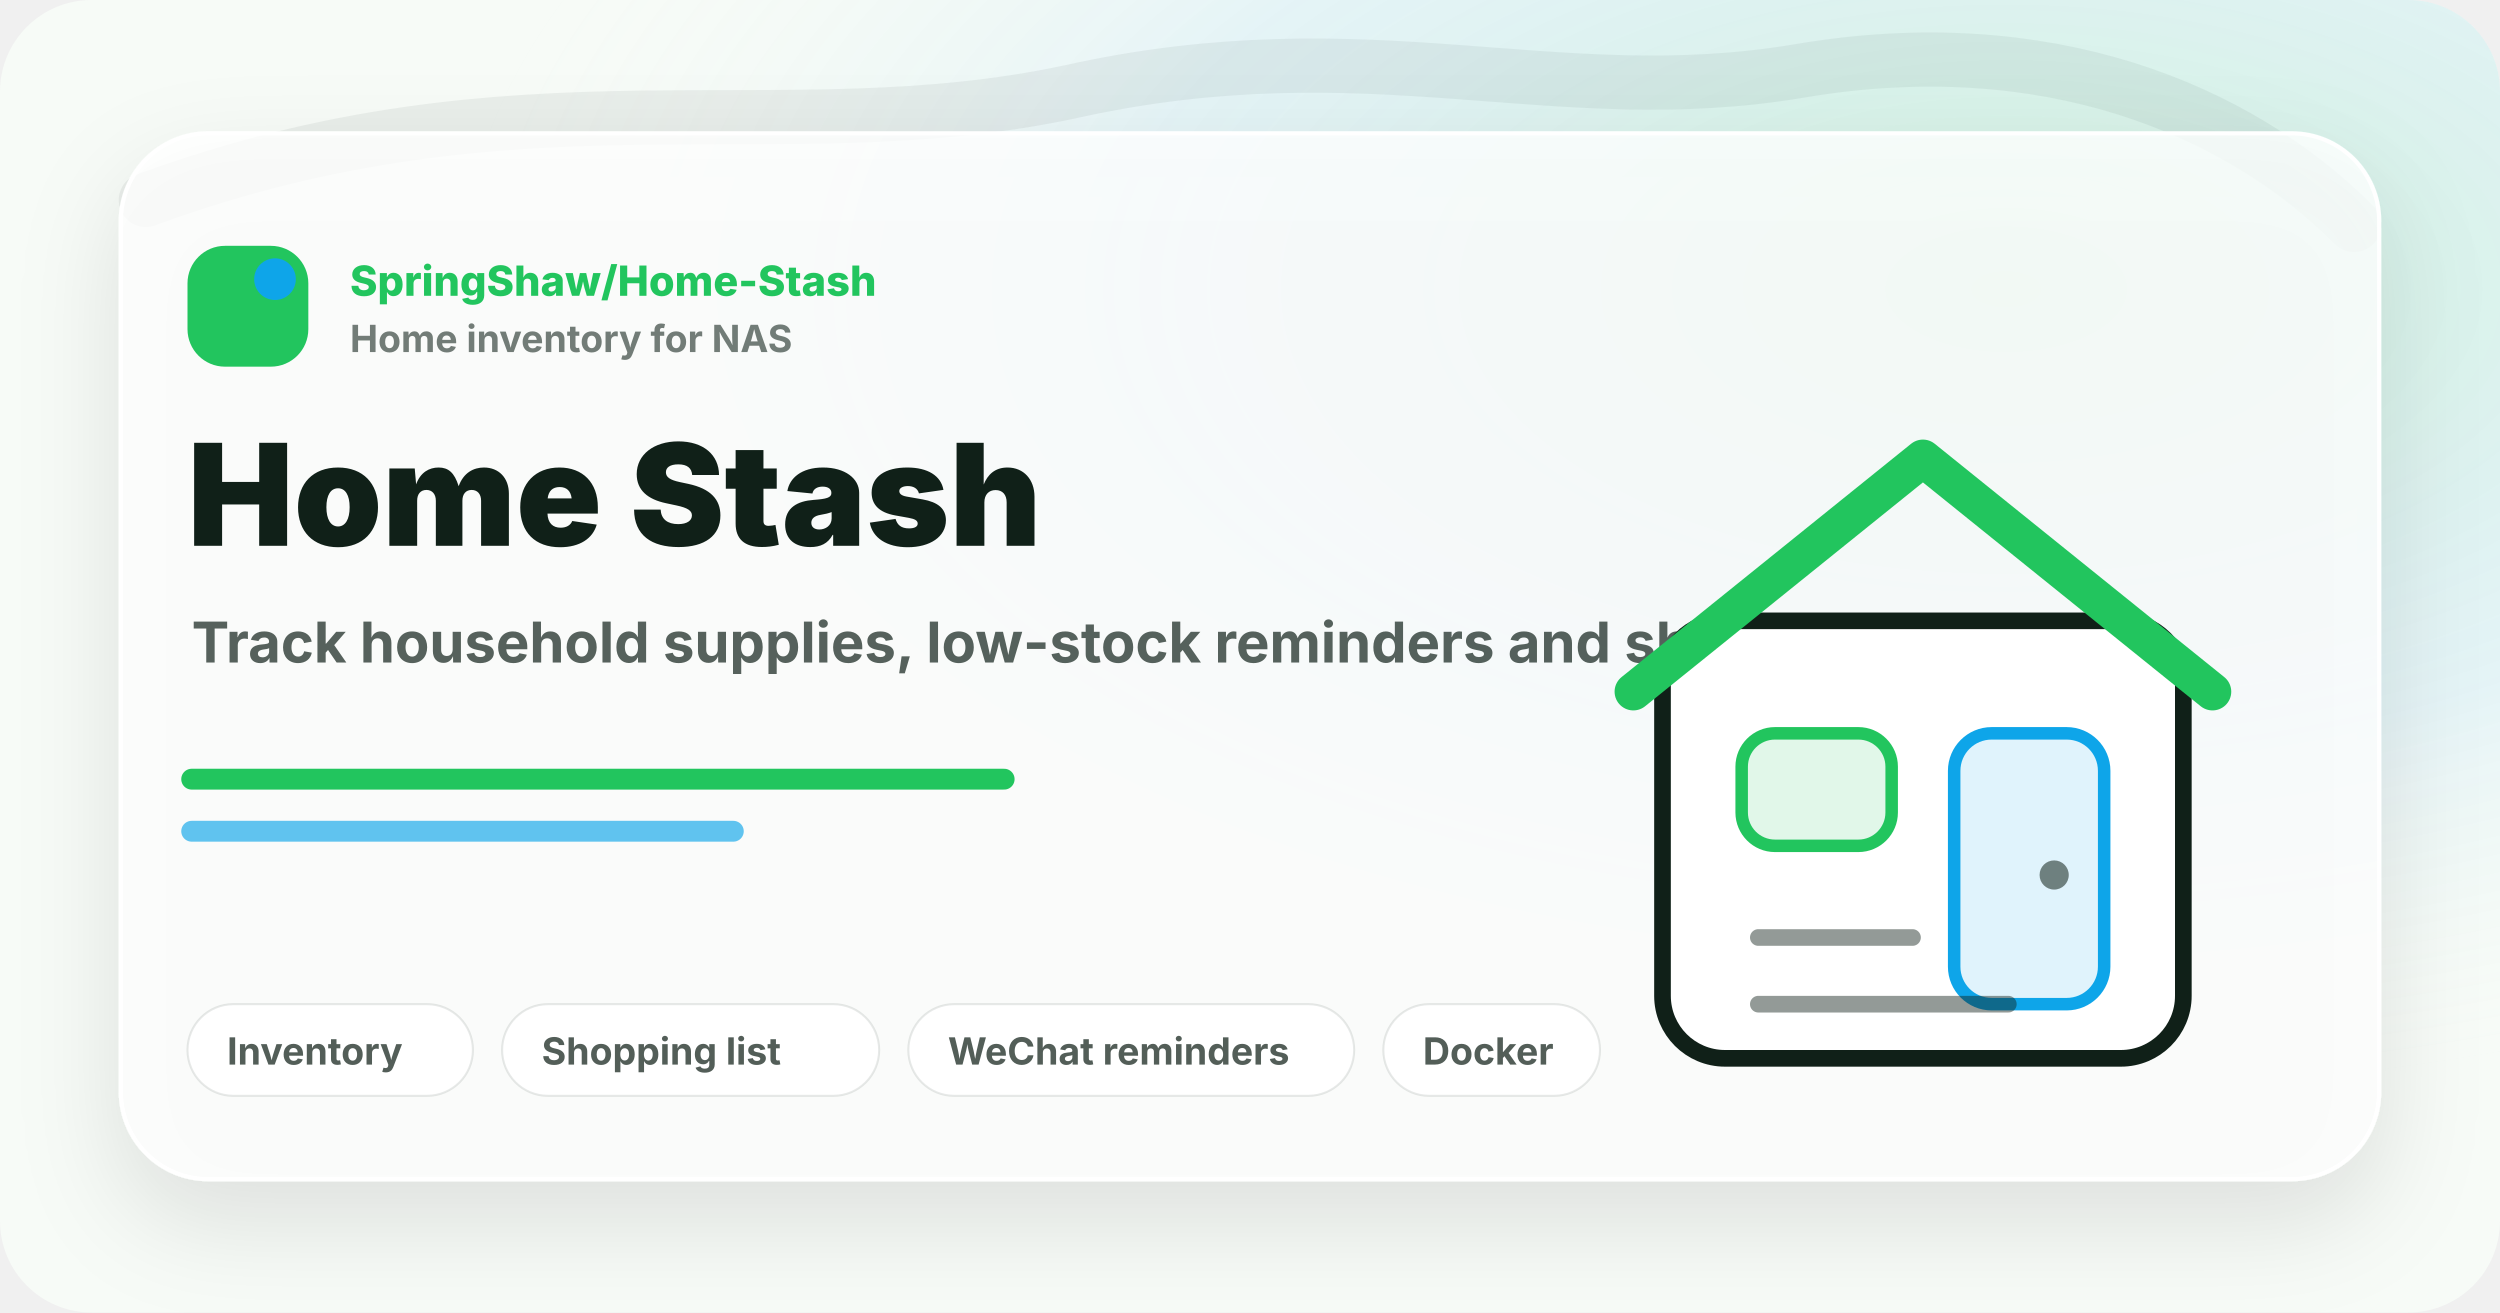
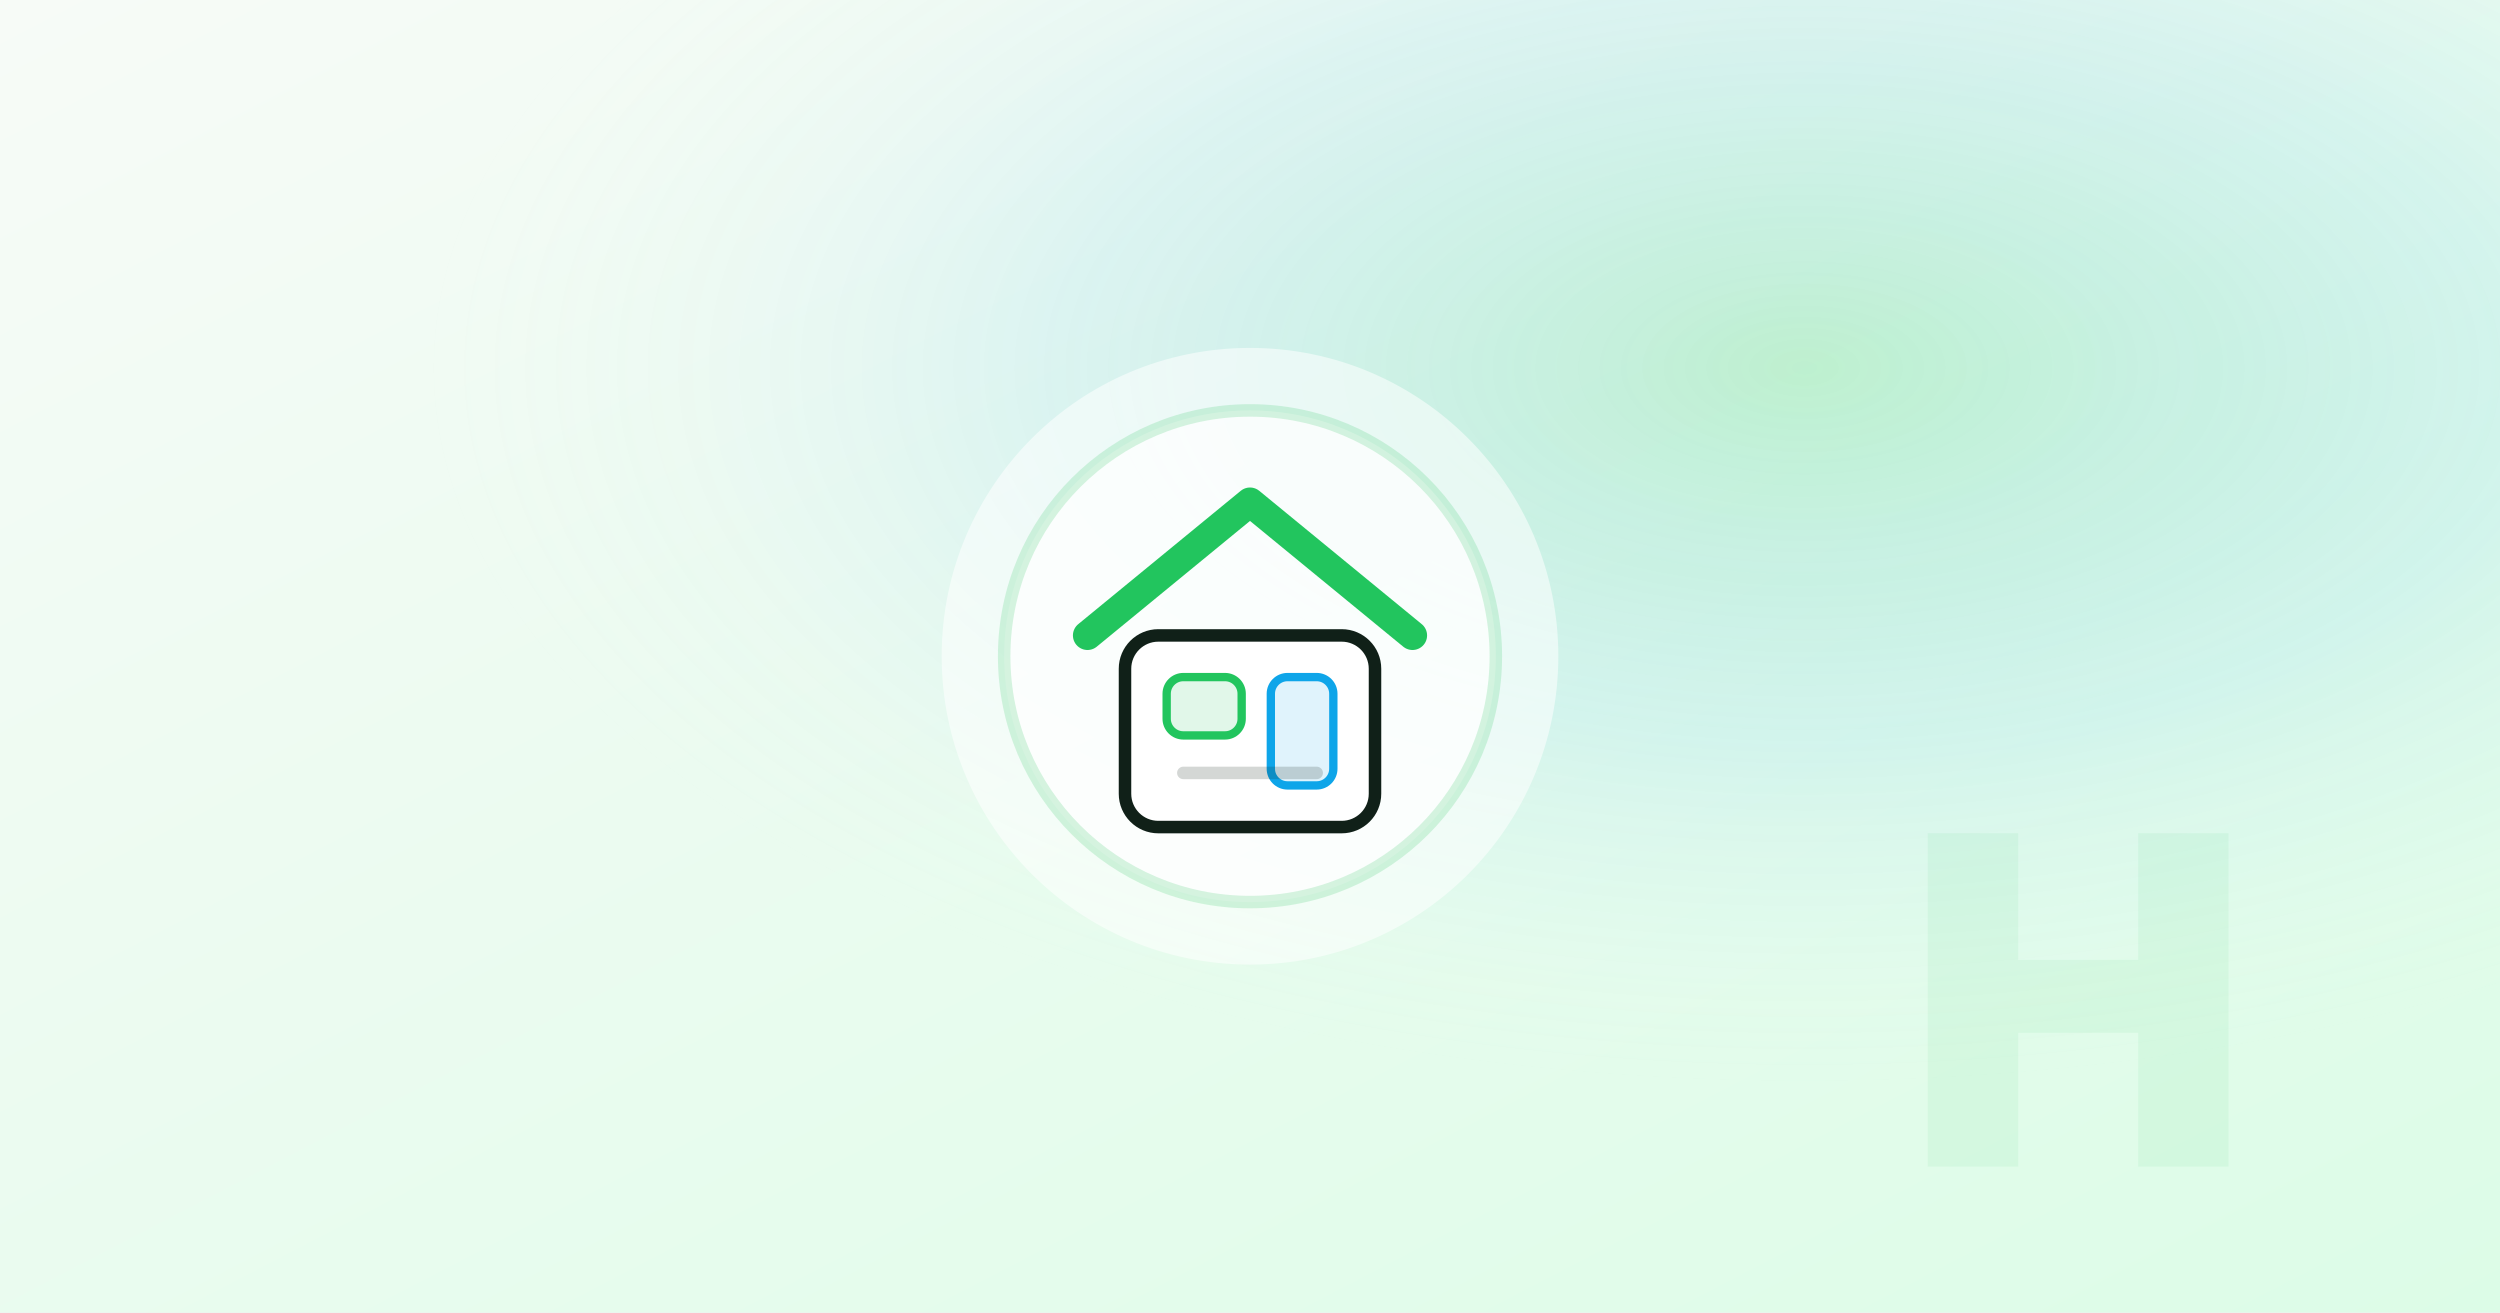
- <svg xmlns="http://www.w3.org/2000/svg" width="1200" height="630" viewBox="0 0 1200 630" role="img" aria-labelledby="title desc">
+ <svg xmlns="http://www.w3.org/2000/svg" width="1200" height="630" viewBox="0 0 1200 630" role="img" aria-labelledby="title">
  <defs>
-     <radialGradient id="softGlow" cx="80%" cy="22%" r="62%">
-       <stop offset="0" stop-color="#22C55E" stop-opacity=".18" />
-       <stop offset=".58" stop-color="#0EA5E9" stop-opacity=".08" />
+     <linearGradient id="bg" x1="0" y1="0" x2="1" y2="1">
+       <stop offset="0" stop-color="#F7FBF7" />
+       <stop offset="1" stop-color="#DCFCE7" />
+     </linearGradient>
+     <radialGradient id="glow" cx="72%" cy="28%" r="55%">
+       <stop offset="0" stop-color="#22C55E" stop-opacity=".22" />
+       <stop offset=".55" stop-color="#0EA5E9" stop-opacity=".08" />
      <stop offset="1" stop-color="#F7FBF7" stop-opacity="0" />
    </radialGradient>
-     <filter id="shadow" x="-20%" y="-20%" width="140%" height="140%">
-       <feDropShadow dx="0" dy="20" stdDeviation="24" flood-color="#102018" flood-opacity=".14" />
-     </filter>
  </defs>
-   <rect width="1200" height="630" rx="44" fill="#F7FBF7" />
-   <rect width="1200" height="630" rx="44" fill="url(#softGlow)" />
-   <path d="M70 96 C250 30 374 74 514 44 C658 12 746 54 864 34 C982 14 1074 52 1130 108" fill="none" stroke="#102018" stroke-opacity=".055" stroke-width="26" stroke-linecap="round" />
-   <g filter="url(#shadow)">
-     <rect x="58" y="64" width="1084" height="502" rx="42" fill="white" fill-opacity=".76" stroke="white" stroke-width="2" />
+   <rect width="1200" height="630" fill="url(#bg)" />
+   <rect width="1200" height="630" fill="url(#glow)" />
+   <g transform="translate(600 315)">
+     <circle cx="0" cy="0" r="148" fill="#FFFFFF" fill-opacity=".55" />
+     <circle cx="0" cy="0" r="118" fill="#FFFFFF" fill-opacity=".72" stroke="#22C55E" stroke-width="6" stroke-opacity=".18" />
+     <g transform="translate(-78 -82)">
+       <path d="M0 72 L78 8 L156 72" fill="none" stroke="#22C55E" stroke-width="14" stroke-linecap="round" stroke-linejoin="round" />
+       <rect x="18" y="72" width="120" height="92" rx="16" fill="#FFFFFF" stroke="#102018" stroke-width="6" />
+       <rect x="38" y="92" width="36" height="28" rx="8" fill="#22C55E22" stroke="#22C55E" stroke-width="4" />
+       <rect x="88" y="92" width="30" height="52" rx="8" fill="#0EA5E920" stroke="#0EA5E9" stroke-width="4" />
+       <path d="M46 138 h64" stroke="#102018" stroke-width="6" stroke-linecap="round" opacity=".18" />
+     </g>
  </g>
-   <g transform="translate(90 118)">
-     <rect x="0" y="0" width="58" height="58" rx="18" fill="#22C55E" />
-     <circle cx="42" cy="16" r="10" fill="#0EA5E9" />
-     <text x="78" y="24" font-family="Inter, Arial, sans-serif" font-size="20" font-weight="800" fill="#22C55E">SpringShaw/Home-Stash</text>
-     <text x="78" y="51" font-family="Inter, Arial, sans-serif" font-size="18" font-weight="650" fill="#102018" opacity=".58">Home inventory for NAS</text>
-   </g>
-   <text x="90" y="262" font-family="Inter, Arial, sans-serif" font-size="68" font-weight="900" fill="#102018">Home Stash</text>
-   <text x="92" y="318" font-family="Inter, Arial, sans-serif" font-size="27" font-weight="650" fill="#102018" opacity=".70">Track household supplies, low-stock reminders and shopping lists</text>
-   <path d="M92 374 h390" stroke="#22C55E" stroke-width="10" stroke-linecap="round" />
-   <path d="M92 399 h260" stroke="#0EA5E9" stroke-width="10" stroke-linecap="round" opacity=".65" />
-   <rect x="90" y="482" width="137" height="44" rx="22" fill="white" stroke="#102018" stroke-opacity=".10" />
-   <text x="109" y="511" font-family="Inter, Arial, sans-serif" font-size="18" font-weight="700" fill="#102018" opacity=".72">Inventory</text>
-   <rect x="241" y="482" width="181" height="44" rx="22" fill="white" stroke="#102018" stroke-opacity=".10" />
-   <text x="260" y="511" font-family="Inter, Arial, sans-serif" font-size="18" font-weight="700" fill="#102018" opacity=".72">Shopping list</text>
-   <rect x="436" y="482" width="214" height="44" rx="22" fill="white" stroke="#102018" stroke-opacity=".10" />
-   <text x="455" y="511" font-family="Inter, Arial, sans-serif" font-size="18" font-weight="700" fill="#102018" opacity=".72">WeChat reminders</text>
-   <rect x="664" y="482" width="104" height="44" rx="22" fill="white" stroke="#102018" stroke-opacity=".10" />
-   <text x="683" y="511" font-family="Inter, Arial, sans-serif" font-size="18" font-weight="700" fill="#102018" opacity=".72">Docker</text>
-   <g transform="translate(740 176)">
-     <rect x="58" y="122" width="250" height="210" rx="30" fill="white" stroke="#102018" stroke-width="8" />
-     <path d="M44 156 L183 44 L322 156" fill="none" stroke="#22C55E" stroke-width="18" stroke-linecap="round" stroke-linejoin="round" />
-     <rect x="96" y="176" width="72" height="54" rx="16" fill="#22C55E22" stroke="#22C55E" stroke-width="6" />
-     <rect x="198" y="176" width="72" height="130" rx="18" fill="#0EA5E920" stroke="#0EA5E9" stroke-width="6" />
-     <path d="M104 274 h74 M104 306 h120" stroke="#102018" stroke-width="8" stroke-linecap="round" opacity=".45" />
-     <circle cx="246" cy="244" r="7" fill="#102018" opacity=".55" />
-   </g>
+   <text x="1080" y="560" text-anchor="end" font-family="Inter, Arial, sans-serif" font-size="220" font-weight="900" fill="#22C55E" opacity=".07">H</text>
</svg>
